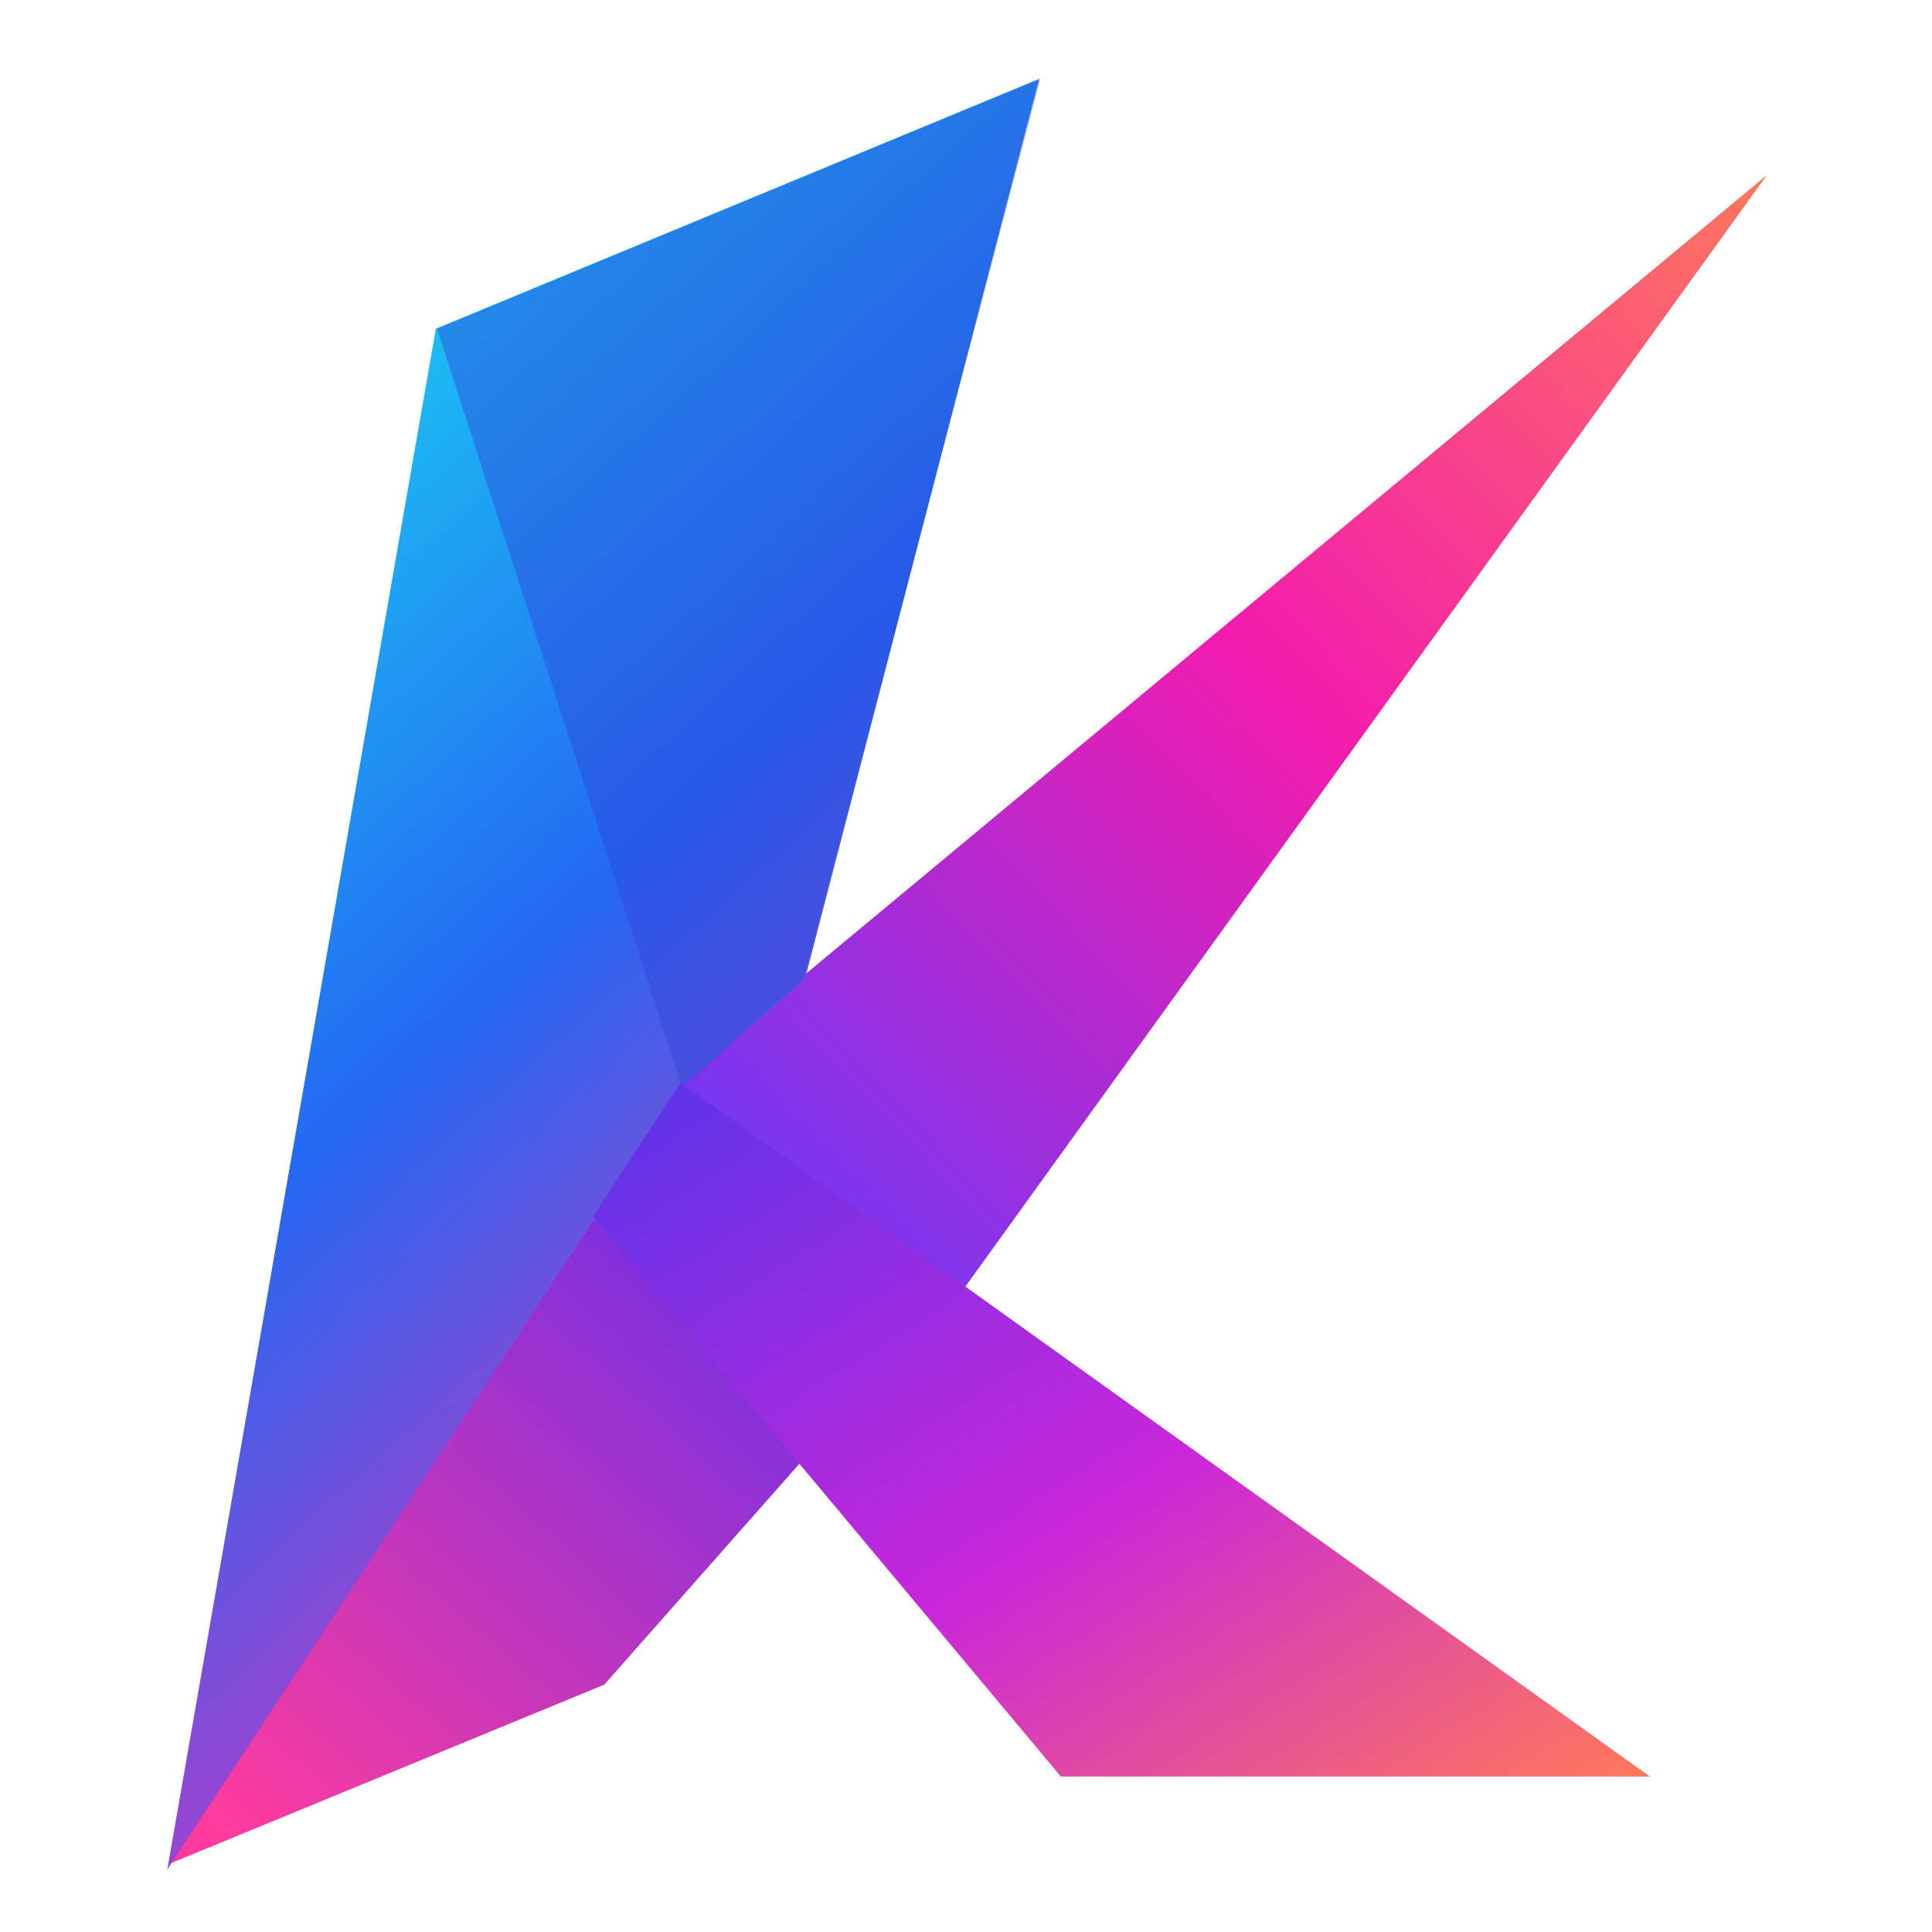
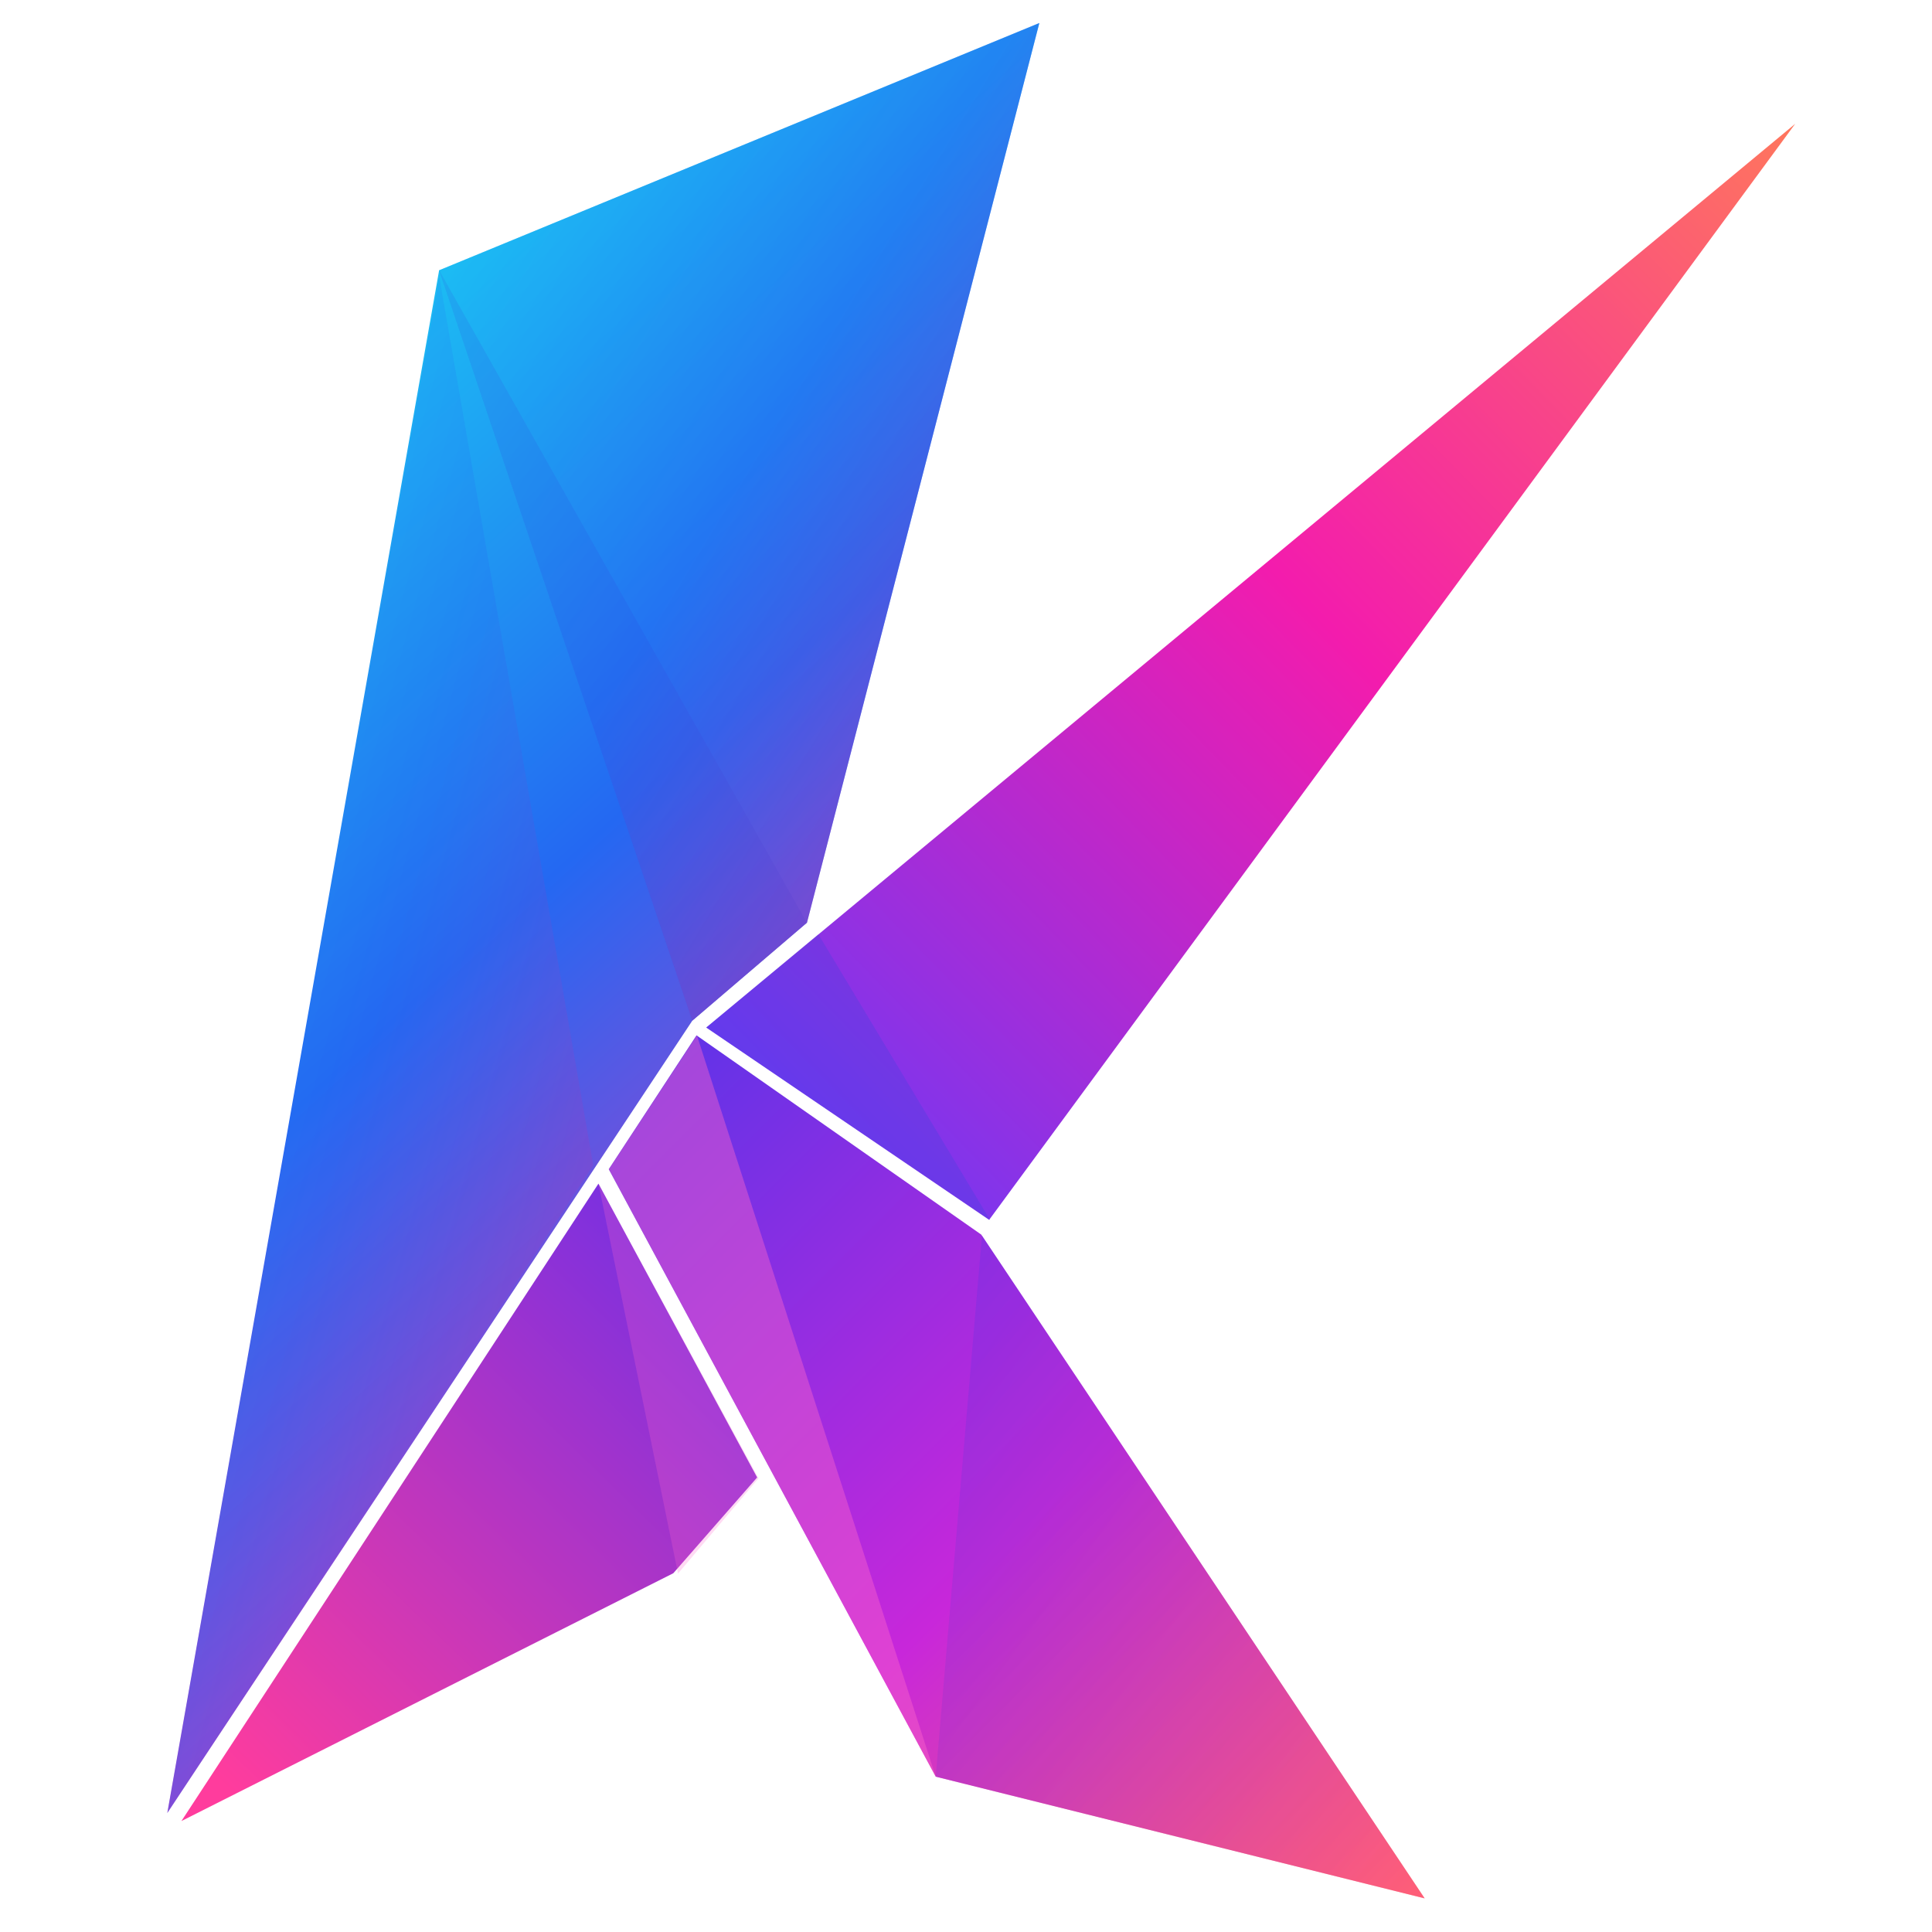
<svg xmlns="http://www.w3.org/2000/svg" width="15.375pt" height="15.375pt" viewBox="0 0 15.375 15.375">
  <defs>
    <linearGradient id="gradient0" gradientUnits="objectBoundingBox" x1="0.057" y1="0.928" x2="0.921" y2="-0.06" spreadMethod="pad">
      <stop stop-color="#ff3c9d" offset="0" stop-opacity="1" />
      <stop stop-color="#682ee9" offset="1" stop-opacity="1" />
    </linearGradient>
    <linearGradient id="gradient1" gradientUnits="objectBoundingBox" x1="0.012" y1="0.845" x2="1" y2="-3.88578058618805e-16" spreadMethod="pad">
      <stop stop-color="#7138f4" offset="0" stop-opacity="1" />
      <stop stop-color="#f31cad" offset="0.52" stop-opacity="1" />
      <stop stop-color="#ff775c" offset="1" stop-opacity="1" />
    </linearGradient>
    <linearGradient id="gradient2" gradientUnits="objectBoundingBox" x1="0.195" y1="0.058" x2="0.6" y2="0.979" spreadMethod="pad">
      <stop stop-color="#19d9f3" offset="0" stop-opacity="1" />
      <stop stop-color="#2468f2" offset="0.48" stop-opacity="1" />
      <stop stop-color="#f22ab7" offset="1" stop-opacity="1" />
    </linearGradient>
    <linearGradient id="gradient3" gradientUnits="objectBoundingBox" x1="0.012" y1="-0.015" x2="0.977" y2="1" spreadMethod="pad">
      <stop stop-color="#5734e9" offset="0" stop-opacity="1" />
      <stop stop-color="#c827da" offset="0.55" stop-opacity="1" />
      <stop stop-color="#ff765d" offset="1" stop-opacity="1" />
    </linearGradient>
+     <linearGradient id="gradient4" gradientUnits="objectBoundingBox" x1="0" y1="0" x2="1" y2="1" spreadMethod="pad">
+       <stop stop-color="#682ee9" offset="0" stop-opacity="1" />
+       <stop stop-color="#ff3c9d" offset="1" stop-opacity="1" />
+     </linearGradient>
+     <linearGradient id="gradient5" gradientUnits="objectBoundingBox" x1="0" y1="0" x2="1" y2="1" spreadMethod="pad">
+       <stop stop-color="#19d9f3" offset="0" stop-opacity="1" />
+       <stop stop-color="#2468f2" offset="0.48" stop-opacity="1" />
+       <stop stop-color="#fe1392" offset="1" stop-opacity="1" />
+     </linearGradient>
+     <linearGradient id="gradient6" gradientUnits="objectBoundingBox" x1="0" y1="0" x2="1" y2="1" spreadMethod="pad">
+       <stop stop-color="#19d9f3" offset="0" stop-opacity="1" />
+       <stop stop-color="#2468f2" offset="0.48" stop-opacity="1" />
+       <stop stop-color="#fe1392" offset="1" stop-opacity="1" />
+     </linearGradient>
  </defs>
-   <path id="shape0" transform="matrix(0.0375 0 0 0.0375 1.338281 9.643359)" fill="url(#gradient0)" stroke-opacity="0" stroke="#000000" stroke-width="0" stroke-linecap="square" stroke-linejoin="bevel" d="M0 138.484L90.406 0L135.516 51.703L92.562 100.344Z" />
-   <path id="shape1" transform="matrix(0.03747887 -0.001258793 0.001258793 0.03747887 5.0718 1.695176)" fill="url(#gradient1)" stroke-opacity="0" stroke="#000000" stroke-width="0" stroke-linecap="square" stroke-linejoin="bevel" d="M0 186.085L239.853 0L58.957 233.879Z" />
-   <path id="shape2" transform="matrix(0.0375 0 0 0.0375 1.33125 0.628125)" fill="url(#gradient2)" stroke-opacity="0" stroke="#000000" stroke-width="0" stroke-linecap="square" stroke-linejoin="bevel" d="M0 380L57 53L185 0L135.312 191.062L109 214Z" />
-   <path id="shape3" transform="matrix(0.0375 0 0 0.0375 3.478125 0.628125)" opacity="0.42" fill="#2e43d9" stroke-opacity="0" stroke="#000000" stroke-width="0" stroke-linecap="square" stroke-linejoin="bevel" d="M0 53L128 0L77.75 191.125L52 214Z" />
-   <path id="shape4" transform="matrix(0.0375 0 0 0.0375 4.717969 8.616797)" fill="url(#gradient3)" stroke-opacity="0" stroke="#000000" stroke-width="0" stroke-linecap="square" stroke-linejoin="bevel" d="M18.625 0L224.313 147.219L99.312 147.219L0 28.406Z" />
+   <path id="shape0" transform="matrix(0.0375 0 0 0.0375 1.44375 9.419559)" fill="url(#gradient0)" stroke-opacity="0" stroke="#000000" stroke-width="0" stroke-linecap="square" stroke-linejoin="bevel" d="M0 135.265L88.499 0L122.175 62.348L104.38 82.68Z" />
+   <path id="shape1" transform="matrix(0.03747887 -0.001258793 0.001258793 0.03747887 5.388617 1.28428)" fill="url(#gradient1)" stroke-opacity="0" stroke="#000000" stroke-width="0" stroke-linecap="square" stroke-linejoin="bevel" d="M0 183.914L237.403 0L58.638 226.721Z" />
+   <path id="shape2" transform="matrix(0.0375 0 0 0.0375 1.33125 0.1834093)" fill="url(#gradient2)" stroke-opacity="0" stroke="#000000" stroke-width="0" stroke-linecap="square" stroke-linejoin="bevel" d="M0 379.859L57.689 52.472L185.062 0L135.75 190.923L111.411 211.725Z" />
+   <path id="shape4" transform="matrix(0.0375 0 0 0.0375 4.844531 8.239453)" fill="url(#gradient3)" stroke-opacity="0" stroke="#000000" stroke-width="0" stroke-linecap="square" stroke-linejoin="bevel" d="M18.625 0L79.051 42.281L173.149 183.143L69.387 157.32L34.693 92.863L0 28.406Z" />
+   <path id="shape01" transform="translate(4.845194, 8.239453)" opacity="0.42" fill="#fe65cb" fill-rule="evenodd" stroke-opacity="0" stroke="#000000" stroke-width="0" stroke-linecap="square" stroke-linejoin="bevel" d="M0.701 0L0 1.065L2.601 5.899Z" />
+   <path id="shape02" transform="translate(4.762508, 9.419534)" opacity="0.24" fill="#fe65cb" fill-rule="evenodd" stroke-opacity="0" stroke="#000000" stroke-width="0" stroke-linecap="square" stroke-linejoin="bevel" d="M0 0L1.274 2.345L0.633 3.103Z" />
+   <path id="shape03" transform="translate(5.620661, 7.43512)" opacity="0.24" fill="#2e43d9" fill-rule="evenodd" stroke-opacity="0" stroke="#000000" stroke-width="0" stroke-linecap="square" stroke-linejoin="bevel" d="M0.892 0L2.26 2.276L0 0.742Z" />
+   <path id="shape04" transform="translate(3.494867, 2.150915)" opacity="0.24" fill="#2e43d9" fill-rule="evenodd" stroke-opacity="0" stroke="#000000" stroke-width="0" stroke-linecap="square" stroke-linejoin="bevel" d="M0 0L2.926 5.192L2.014 5.972Z" />
+   <path id="shape05" transform="translate(7.446453, 9.833591)" opacity="0.42" fill="url(#gradient4)" fill-rule="evenodd" stroke-opacity="0" stroke="#000000" stroke-width="0" stroke-linecap="square" stroke-linejoin="bevel" d="M0.368 0L0 4.305L3.891 5.274C2.717 3.516 1.543 1.758 0.368 0Z" />
+   <path id="shape3" transform="matrix(0.0375 0 0 0.0375 3.494583 0.1828125)" opacity="0.42" fill="url(#gradient5)" stroke-opacity="0" stroke="#000000" stroke-width="0" stroke-linecap="square" stroke-linejoin="bevel" d="M0 52.478L127.374 0L78.06 190.922L53.729 211.724Z" />
+   <path id="shape06" transform="translate(1.331954, 2.204429)" opacity="0.24" fill="url(#gradient6)" fill-rule="evenodd" stroke-opacity="0" stroke="#000000" stroke-width="0" stroke-linecap="square" stroke-linejoin="bevel" d="M2.164 0L3.389 7.069L0 12.224Z" />
</svg>
